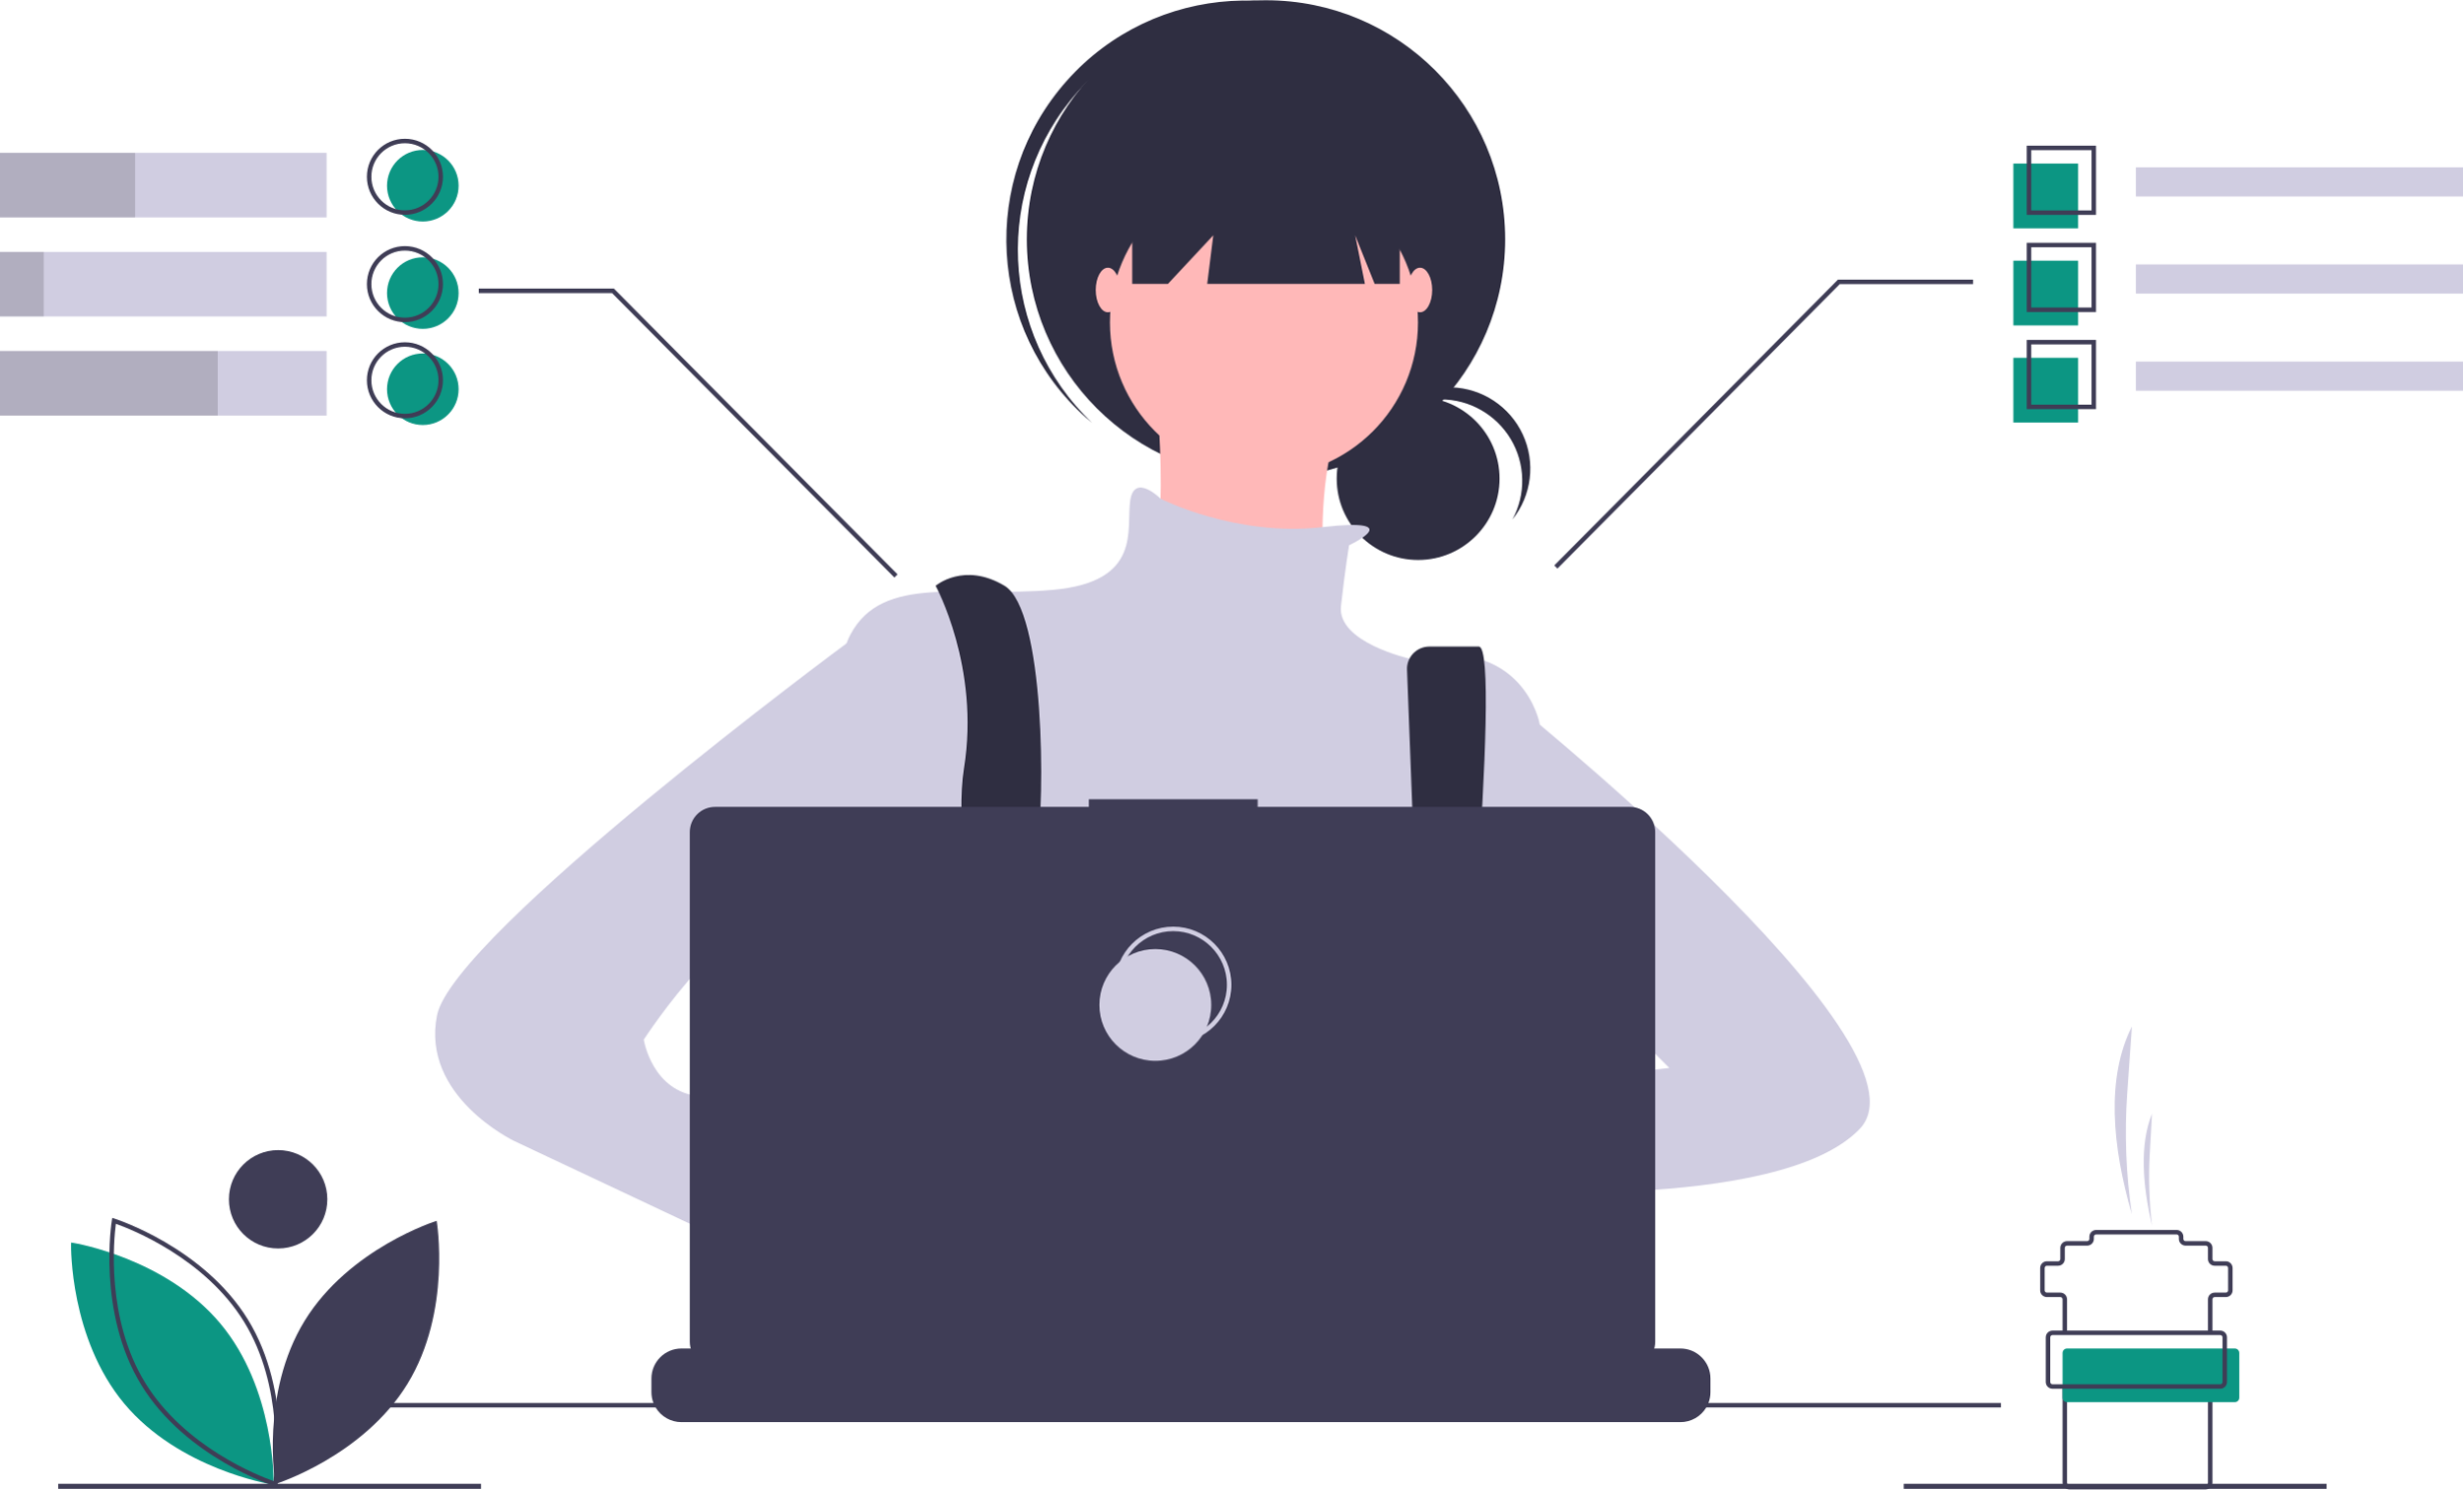
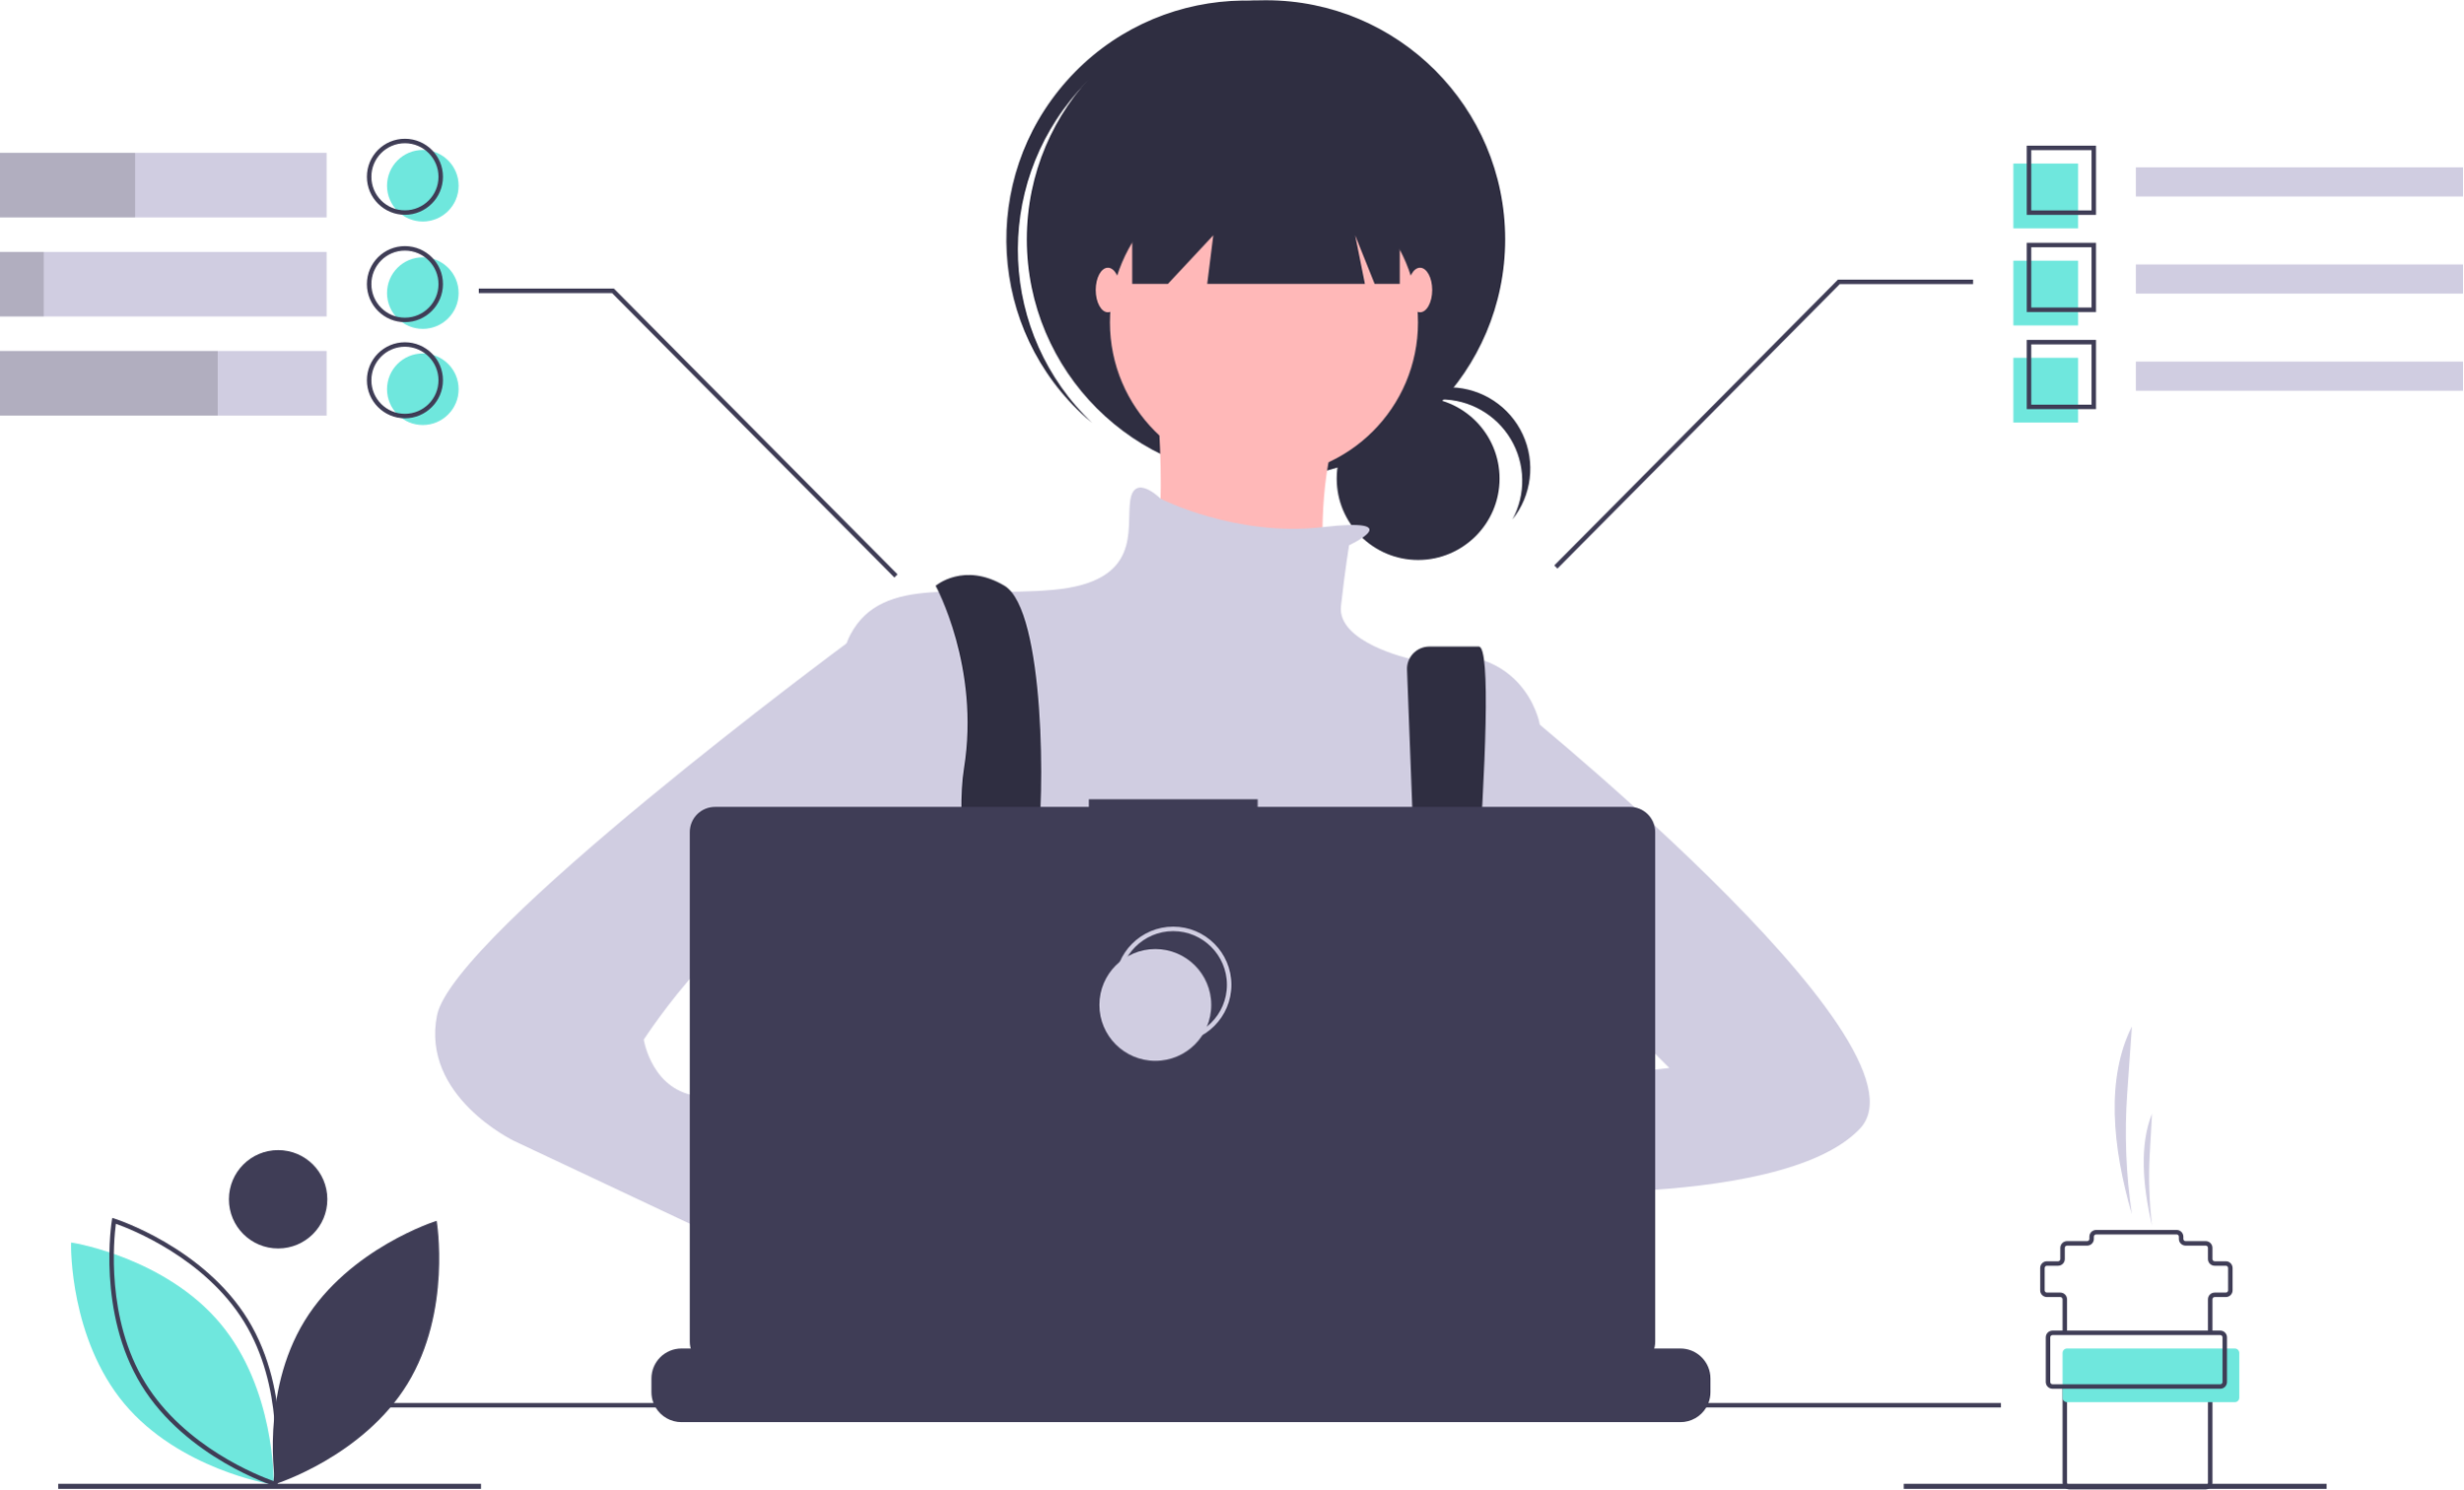
<svg xmlns="http://www.w3.org/2000/svg" id="f61e7f2c-3df8-44b9-b514-d2b672d0e0d5" data-name="Layer 1" width="1101" height="666.051" viewBox="0 0 1101 666.051">
  <circle cx="633.929" cy="214.02" r="36.396" fill="#2f2e41" />
  <path d="M693.569,295.601a36.401,36.401,0,0,1,32.039,53.669,36.387,36.387,0,1,0-60.454-39.982A36.306,36.306,0,0,1,693.569,295.601Z" transform="translate(-49.50001 -116.9745)" fill="#2f2e41" />
  <circle cx="565.919" cy="107.031" r="106.912" fill="#2f2e41" />
  <path d="M531.51,157.671A106.893,106.893,0,0,1,679.677,146.461c-.874-.831-1.739-1.669-2.648-2.476A106.913,106.913,0,0,0,534.963,303.792c.908.808,1.842,1.568,2.77,2.339A106.893,106.893,0,0,1,531.51,157.671Z" transform="translate(-49.50001 -116.9745)" fill="#2f2e41" />
  <circle cx="565.013" cy="144.178" r="68.859" fill="#ffb8b8" />
  <path d="M565.587,282.898s9.06,83.356-5.436,92.416,83.356,21.745,83.356,21.745-14.497-90.604,21.745-114.161Z" transform="translate(-49.50001 -116.9745)" fill="#ffb8b8" />
  <path d="M652.566,360.817s26.982-12.6-11.878-8.112-72.388-12.727-72.388-12.727-11.774-11.778-13.586.906,5.436,36.242-34.429,39.866-76.107-7.248-90.604,19.933-7.248,144.966-7.248,144.966,27.181,97.852,48.926,112.349,212.013-5.436,212.013-5.436L737.734,554.709V440.548s-7.248-39.866-57.986-28.993c0,0-32.617-7.248-30.805-23.557S652.566,360.817,652.566,360.817Z" transform="translate(-49.50001 -116.9745)" fill="#d0cde1" />
  <path d="M478.55,727.245c1.12-4.88,1.87-7.64,1.87-7.64l-.58-3.97-5.97-40.54-2.51-17.1c21.74-9.06,27.18-50.74,27.18-50.74l.82-.49,3.71-2.22v-.01l13.32-7.99.27-.16,5.38,3.58,10.93,7.29c38.24,28.12,77.18,27.62,101.21,23.19,14.69-2.71,23.82-6.88,23.82-6.88l26.36-8.79.82-.27.81.12,15.46,2.34.28.05,1.28.19-3.58,24.75-5.19,35.97c13.71,7.26,25.9,20.9,36.56,37.71q3.54,5.58,6.86,11.61c2.88,5.2,5.63,10.61,8.25,16.15.32.66.63,1.33.94,2,1.01,2.17,2.01,4.36,2.98,6.56H473.75c.36-2.21.72-4.32,1.07-6.35a1.548,1.548,0,0,0,.04-.21c.13-.68.25-1.34.36-2C476.44,736.795,477.62,731.285,478.55,727.245Z" transform="translate(-49.50001 -116.9745)" fill="#2f2e41" />
  <path d="M467.735,378.938s19.933,36.242,12.685,81.543S502.164,618.132,502.164,618.132l21.745-5.436s-14.497-94.228-10.872-115.973,3.624-106.912-14.497-117.785S467.735,378.938,467.735,378.938Z" transform="translate(-49.50001 -116.9745)" fill="#2f2e41" />
  <path d="M678.473,416.6l7.617,200.626,14.497,9.06s20.839-220.167,9.966-220.167H688.43A9.97,9.97,0,0,0,678.473,416.6Z" transform="translate(-49.50001 -116.9745)" fill="#2f2e41" />
-   <circle cx="462.63" cy="487.567" r="9.06" fill="#0c9683" />
-   <circle cx="643.838" cy="496.627" r="9.06" fill="#0c9683" />
+   <circle cx="462.63" cy="487.567" r="9.06" fill="#6fe7dd" />
+   <circle cx="643.838" cy="496.627" r="9.06" fill="#6fe7dd" />
  <polygon points="506.12 58.104 506.12 126.963 522.067 126.963 542.362 105.218 539.644 126.963 610.133 126.963 605.784 105.218 614.482 126.963 625.717 126.963 625.717 58.104 506.12 58.104" fill="#2f2e41" />
  <ellipse cx="495.248" cy="129.681" rx="5.436" ry="9.966" fill="#ffb8b8" />
  <ellipse cx="634.778" cy="129.681" rx="5.436" ry="9.966" fill="#ffb8b8" />
  <path d="M721.425,612.695s-82.449-15.403-87.886,11.778,91.51,15.403,91.51,15.403Z" transform="translate(-49.50001 -116.9745)" fill="#ffb8b8" />
  <path d="M719.613,426.052S917.129,583.702,880.888,621.756,706.929,648.937,706.929,648.937l9.06-45.302,79.731-9.06L755.855,554.709l-36.242,3.624Z" transform="translate(-49.50001 -116.9745)" fill="#d0cde1" />
  <path d="M427.869,688.803l25.369,19.933s18.121,56.174,45.302,39.866S473.171,674.306,473.171,674.306l-30.805-10.872Z" transform="translate(-49.50001 -116.9745)" fill="#ffb8b8" />
  <path d="M453.238,397.058l-25.301,7.614s-175.84,130.104-183.088,166.346S279.279,627.192,279.279,627.192l157.651,74.295,16.309-43.49-74.295-38.054s5.436-10.872-16.309-12.685S337.265,581.89,337.265,581.89s43.49-67.047,67.047-52.55,30.805,25.369,30.805,25.369Z" transform="translate(-49.50001 -116.9745)" fill="#d0cde1" />
  <path d="M814.1,733.455v6.07a13.34,13.34,0,0,1-.91,4.87,13.682,13.682,0,0,1-.97,2,13.437,13.437,0,0,1-11.55,6.56H354.12a13.437,13.437,0,0,1-11.55-6.56,13.688,13.688,0,0,1-.97-2,13.342,13.342,0,0,1-.91-4.87v-6.07a13.426,13.426,0,0,1,13.43-13.43h25.74v-2.83a.559.559,0,0,1,.56-.56h13.43a.559.559,0,0,1,.56.56v2.83h8.39v-2.83a.559.559,0,0,1,.56-.56h13.43a.559.559,0,0,1,.56.56v2.83h8.4v-2.83a.559.559,0,0,1,.56-.56h13.43a.559.559,0,0,1,.56.56v2.83h8.39v-2.83a.559.559,0,0,1,.56-.56h13.43a.559.559,0,0,1,.56.56v2.83h8.39v-2.83a.559.559,0,0,1,.56-.56h13.43a.559.559,0,0,1,.56.56v2.83h8.4v-2.83a.559.559,0,0,1,.56-.56h13.43a.559.559,0,0,1,.56.56v2.83h8.39v-2.83a.559.559,0,0,1,.56-.56h105.2a.559.559,0,0,1,.56.56v2.83h8.4v-2.83a.559.559,0,0,1,.56-.56h13.43a.566.566,0,0,1,.56.56v2.83h8.39v-2.83a.559.559,0,0,1,.56-.56h13.43a.559.559,0,0,1,.56.56v2.83h8.39v-2.83a.559.559,0,0,1,.56-.56h13.43a.559.559,0,0,1,.56.56v2.83h8.4v-2.83a.559.559,0,0,1,.56-.56h13.43a.557.557,0,0,1,.55.56v2.83h8.4v-2.83a.559.559,0,0,1,.56-.56H738a.559.559,0,0,1,.56.56v2.83h8.39v-2.83a.559.559,0,0,1,.56-.56h13.43a.559.559,0,0,1,.56.56v2.83h39.17A13.426,13.426,0,0,1,814.1,733.455Z" transform="translate(-49.50001 -116.9745)" fill="#3f3d56" />
  <rect x="161.448" y="627.416" width="733" height="2" fill="#3f3d56" />
  <path d="M778.142,477.821H611.7v-3.431H536.228v3.431h-167.129a11.259,11.259,0,0,0-11.259,11.259v227.911A11.259,11.259,0,0,0,369.099,728.25H778.142a11.259,11.259,0,0,0,11.259-11.259V489.08A11.259,11.259,0,0,0,778.142,477.821Z" transform="translate(-49.50001 -116.9745)" fill="#3f3d56" />
  <circle cx="524.448" cy="440.416" r="25" fill="none" stroke="#d0cde1" stroke-miterlimit="10" stroke-width="2" />
  <circle cx="516.448" cy="449.416" r="25" fill="#d0cde1" />
  <rect x="26.02" y="663.551" width="189" height="2.262" fill="#3f3d56" />
  <rect x="851.02" y="663.551" width="189" height="2.262" fill="#3f3d56" />
  <path d="M185.639,707.692c-19.911,32.506-13.061,72.941-13.061,72.941s39.133-12.269,59.044-44.775,13.061-72.941,13.061-72.941S205.55,675.185,185.639,707.692Z" transform="translate(-49.50001 -116.9745)" fill="#3f3d56" />
-   <path d="M171.766,780.901l-1.132-.179c-.409-.065-41.158-6.817-65.562-36.015-24.404-29.199-23.817-70.5-23.809-70.914l.024-1.146,1.132.179c.409.065,41.158,6.817,65.562,36.016h0c24.404,29.198,23.817,70.499,23.809,70.913Z" transform="translate(-49.50001 -116.9745)" fill="#0c9683" />
+   <path d="M171.766,780.901l-1.132-.179c-.409-.065-41.158-6.817-65.562-36.015-24.404-29.199-23.817-70.5-23.809-70.914l.024-1.146,1.132.179c.409.065,41.158,6.817,65.562,36.016h0c24.404,29.198,23.817,70.499,23.809,70.913Z" transform="translate(-49.50001 -116.9745)" fill="#6fe7dd" />
  <path d="M173.374,781.929l-1.094-.343c-.396-.124-39.721-12.756-59.598-45.206-19.877-32.451-13.263-73.223-13.194-73.631l.191-1.13,1.094.343c.396.124,39.721,12.756,59.598,45.207h0c19.877,32.45,13.263,73.222,13.194,73.63Zm-72.081-117.678c-.905,6.843-4.514,42.336,13.095,71.084,17.609,28.747,50.867,41.658,57.373,43.962.905-6.843,4.514-42.336-13.095-71.083h0C141.056,679.466,107.798,666.555,101.293,664.251Z" transform="translate(-49.50001 -116.9745)" fill="#3f3d56" />
  <circle cx="124.321" cy="536.328" r="22" fill="#3f3d56" />
  <polygon points="399.789 258.254 273.582 131.051 214 131.051 214 129.051 274.417 129.051 274.711 129.348 401.211 256.848 399.789 258.254" fill="#3f3d56" />
  <polygon points="696.211 254.254 822.417 127.051 882 127.051 882 125.051 821.582 125.051 821.289 125.348 694.789 252.848 696.211 254.254" fill="#3f3d56" />
  <rect x="0" y="68.34" width="146" height="28.877" fill="#d0cde1" />
  <rect x="0" y="112.651" width="146" height="28.877" fill="#d0cde1" />
  <rect x="0" y="156.963" width="146" height="28.877" fill="#d0cde1" />
  <rect x="0" y="68.34" width="60.399" height="28.877" opacity="0.15" />
  <rect y="112.651" width="19.554" height="28.877" opacity="0.15" />
  <rect x="0" y="156.963" width="97.333" height="28.877" opacity="0.15" />
  <rect x="954.776" y="74.827" width="146.224" height="13.03" fill="#d0cde1" />
-   <rect x="900" y="73.14" width="28.955" height="28.955" fill="#0c9683" />
-   <rect x="900" y="116.573" width="28.955" height="28.955" fill="#0c9683" />
-   <rect x="900" y="160.006" width="28.955" height="28.955" fill="#0c9683" />
+   <rect x="900" y="73.14" width="28.955" height="28.955" fill="#6fe7dd" />
+   <rect x="900" y="116.573" width="28.955" height="28.955" fill="#6fe7dd" />
+   <rect x="900" y="160.006" width="28.955" height="28.955" fill="#6fe7dd" />
  <path d="M986.455,213.07H955.5V182.115h30.955Zm-28.955-2h26.955V184.115H957.5Z" transform="translate(-49.50001 -116.9745)" fill="#3f3d56" />
  <rect x="954.776" y="118.26" width="146.224" height="13.03" fill="#d0cde1" />
  <path d="M986.455,256.503H955.5V225.548h30.955Zm-28.955-2h26.955V227.548H957.5Z" transform="translate(-49.50001 -116.9745)" fill="#3f3d56" />
  <rect x="954.776" y="161.693" width="146.224" height="13.03" fill="#d0cde1" />
  <path d="M986.455,299.936H955.5V268.981h30.955Zm-28.955-2h26.955V270.981H957.5Z" transform="translate(-49.50001 -116.9745)" fill="#3f3d56" />
-   <circle cx="189" cy="83.051" r="16" fill="#0c9683" />
-   <circle cx="189" cy="131.051" r="16" fill="#0c9683" />
-   <circle cx="189" cy="174.051" r="16" fill="#0c9683" />
+   <circle cx="189" cy="83.051" r="16" fill="#6fe7dd" />
+   <circle cx="189" cy="131.051" r="16" fill="#6fe7dd" />
+   <circle cx="189" cy="174.051" r="16" fill="#6fe7dd" />
  <path d="M230.5,213.025a17,17,0,1,1,17-17A17.019,17.019,0,0,1,230.5,213.025Zm0-32a15,15,0,1,0,15,15A15.017,15.017,0,0,0,230.5,181.025Z" transform="translate(-49.50001 -116.9745)" fill="#3f3d56" />
  <path d="M230.5,261.025a17,17,0,1,1,17-17A17.019,17.019,0,0,1,230.5,261.025Zm0-32a15,15,0,1,0,15,15A15.017,15.017,0,0,0,230.5,229.025Z" transform="translate(-49.50001 -116.9745)" fill="#3f3d56" />
  <path d="M230.5,304.025a17,17,0,1,1,17-17A17.019,17.019,0,0,1,230.5,304.025Zm0-32a15,15,0,1,0,15,15A15.017,15.017,0,0,0,230.5,272.025Z" transform="translate(-49.50001 -116.9745)" fill="#3f3d56" />
  <path d="M1038.5,713.025h-2v-15a3.003,3.003,0,0,1,3-3h5a1.001,1.001,0,0,0,1-1v-10a1.001,1.001,0,0,0-1-1h-5a3.003,3.003,0,0,1-3-3v-5a1.001,1.001,0,0,0-1-1h-9a3.003,3.003,0,0,1-3-3v-1a1.001,1.001,0,0,0-1-1h-36a1.001,1.001,0,0,0-1,1v1a3.003,3.003,0,0,1-3,3h-9a1.001,1.001,0,0,0-1,1v5a3.003,3.003,0,0,1-3,3h-5a1.001,1.001,0,0,0-1,1v10a1.001,1.001,0,0,0,1,1h6a3.003,3.003,0,0,1,3,3v15h-2v-15a1.001,1.001,0,0,0-1-1h-6a3.003,3.003,0,0,1-3-3v-10a3.003,3.003,0,0,1,3-3h5a1.001,1.001,0,0,0,1-1v-5a3.003,3.003,0,0,1,3-3h9a1.001,1.001,0,0,0,1-1v-1a3.003,3.003,0,0,1,3-3h36a3.003,3.003,0,0,1,3,3v1a1.001,1.001,0,0,0,1,1h9a3.003,3.003,0,0,1,3,3v5a1.001,1.001,0,0,0,1,1h5a3.003,3.003,0,0,1,3,3v10a3.003,3.003,0,0,1-3,3h-5a1.001,1.001,0,0,0-1,1Z" transform="translate(-49.50001 -116.9745)" fill="#3f3d56" />
  <path d="M1035.5,783.025h-61a3.003,3.003,0,0,1-3-3v-43h2v43a1.001,1.001,0,0,0,1,1h61a1.001,1.001,0,0,0,1-1v-43h2v43A3.003,3.003,0,0,1,1035.5,783.025Z" transform="translate(-49.50001 -116.9745)" fill="#3f3d56" />
-   <rect x="922" y="603.051" width="79" height="24" rx="2" fill="#0c9683" />
+   <rect x="922" y="603.051" width="79" height="24" rx="2" fill="#6fe7dd" />
  <path d="M1042,738.025H967a3.003,3.003,0,0,1-3-3v-20a3.003,3.003,0,0,1,3-3h75a3.003,3.003,0,0,1,3,3v20A3.003,3.003,0,0,1,1042,738.025Zm-75-24a1.001,1.001,0,0,0-1,1v20a1.001,1.001,0,0,0,1,1h75a1.001,1.001,0,0,0,1-1v-20a1.001,1.001,0,0,0-1-1Z" transform="translate(-49.50001 -116.9745)" fill="#3f3d56" />
  <path d="M1002.5,660.025v0a249.628,249.628,0,0,1-2.095-54.111L1002.5,576.025h0c-11.542,22.966-8.933,53.192,0,84Z" transform="translate(-49.50001 -116.9745)" fill="#d0cde1" />
  <path d="M1011.5,665.025v0a183.497,183.497,0,0,1-1.008-32.209L1011.5,615.025h0c-5.553,13.67-4.298,31.662,0,50Z" transform="translate(-49.50001 -116.9745)" fill="#d0cde1" />
</svg>
